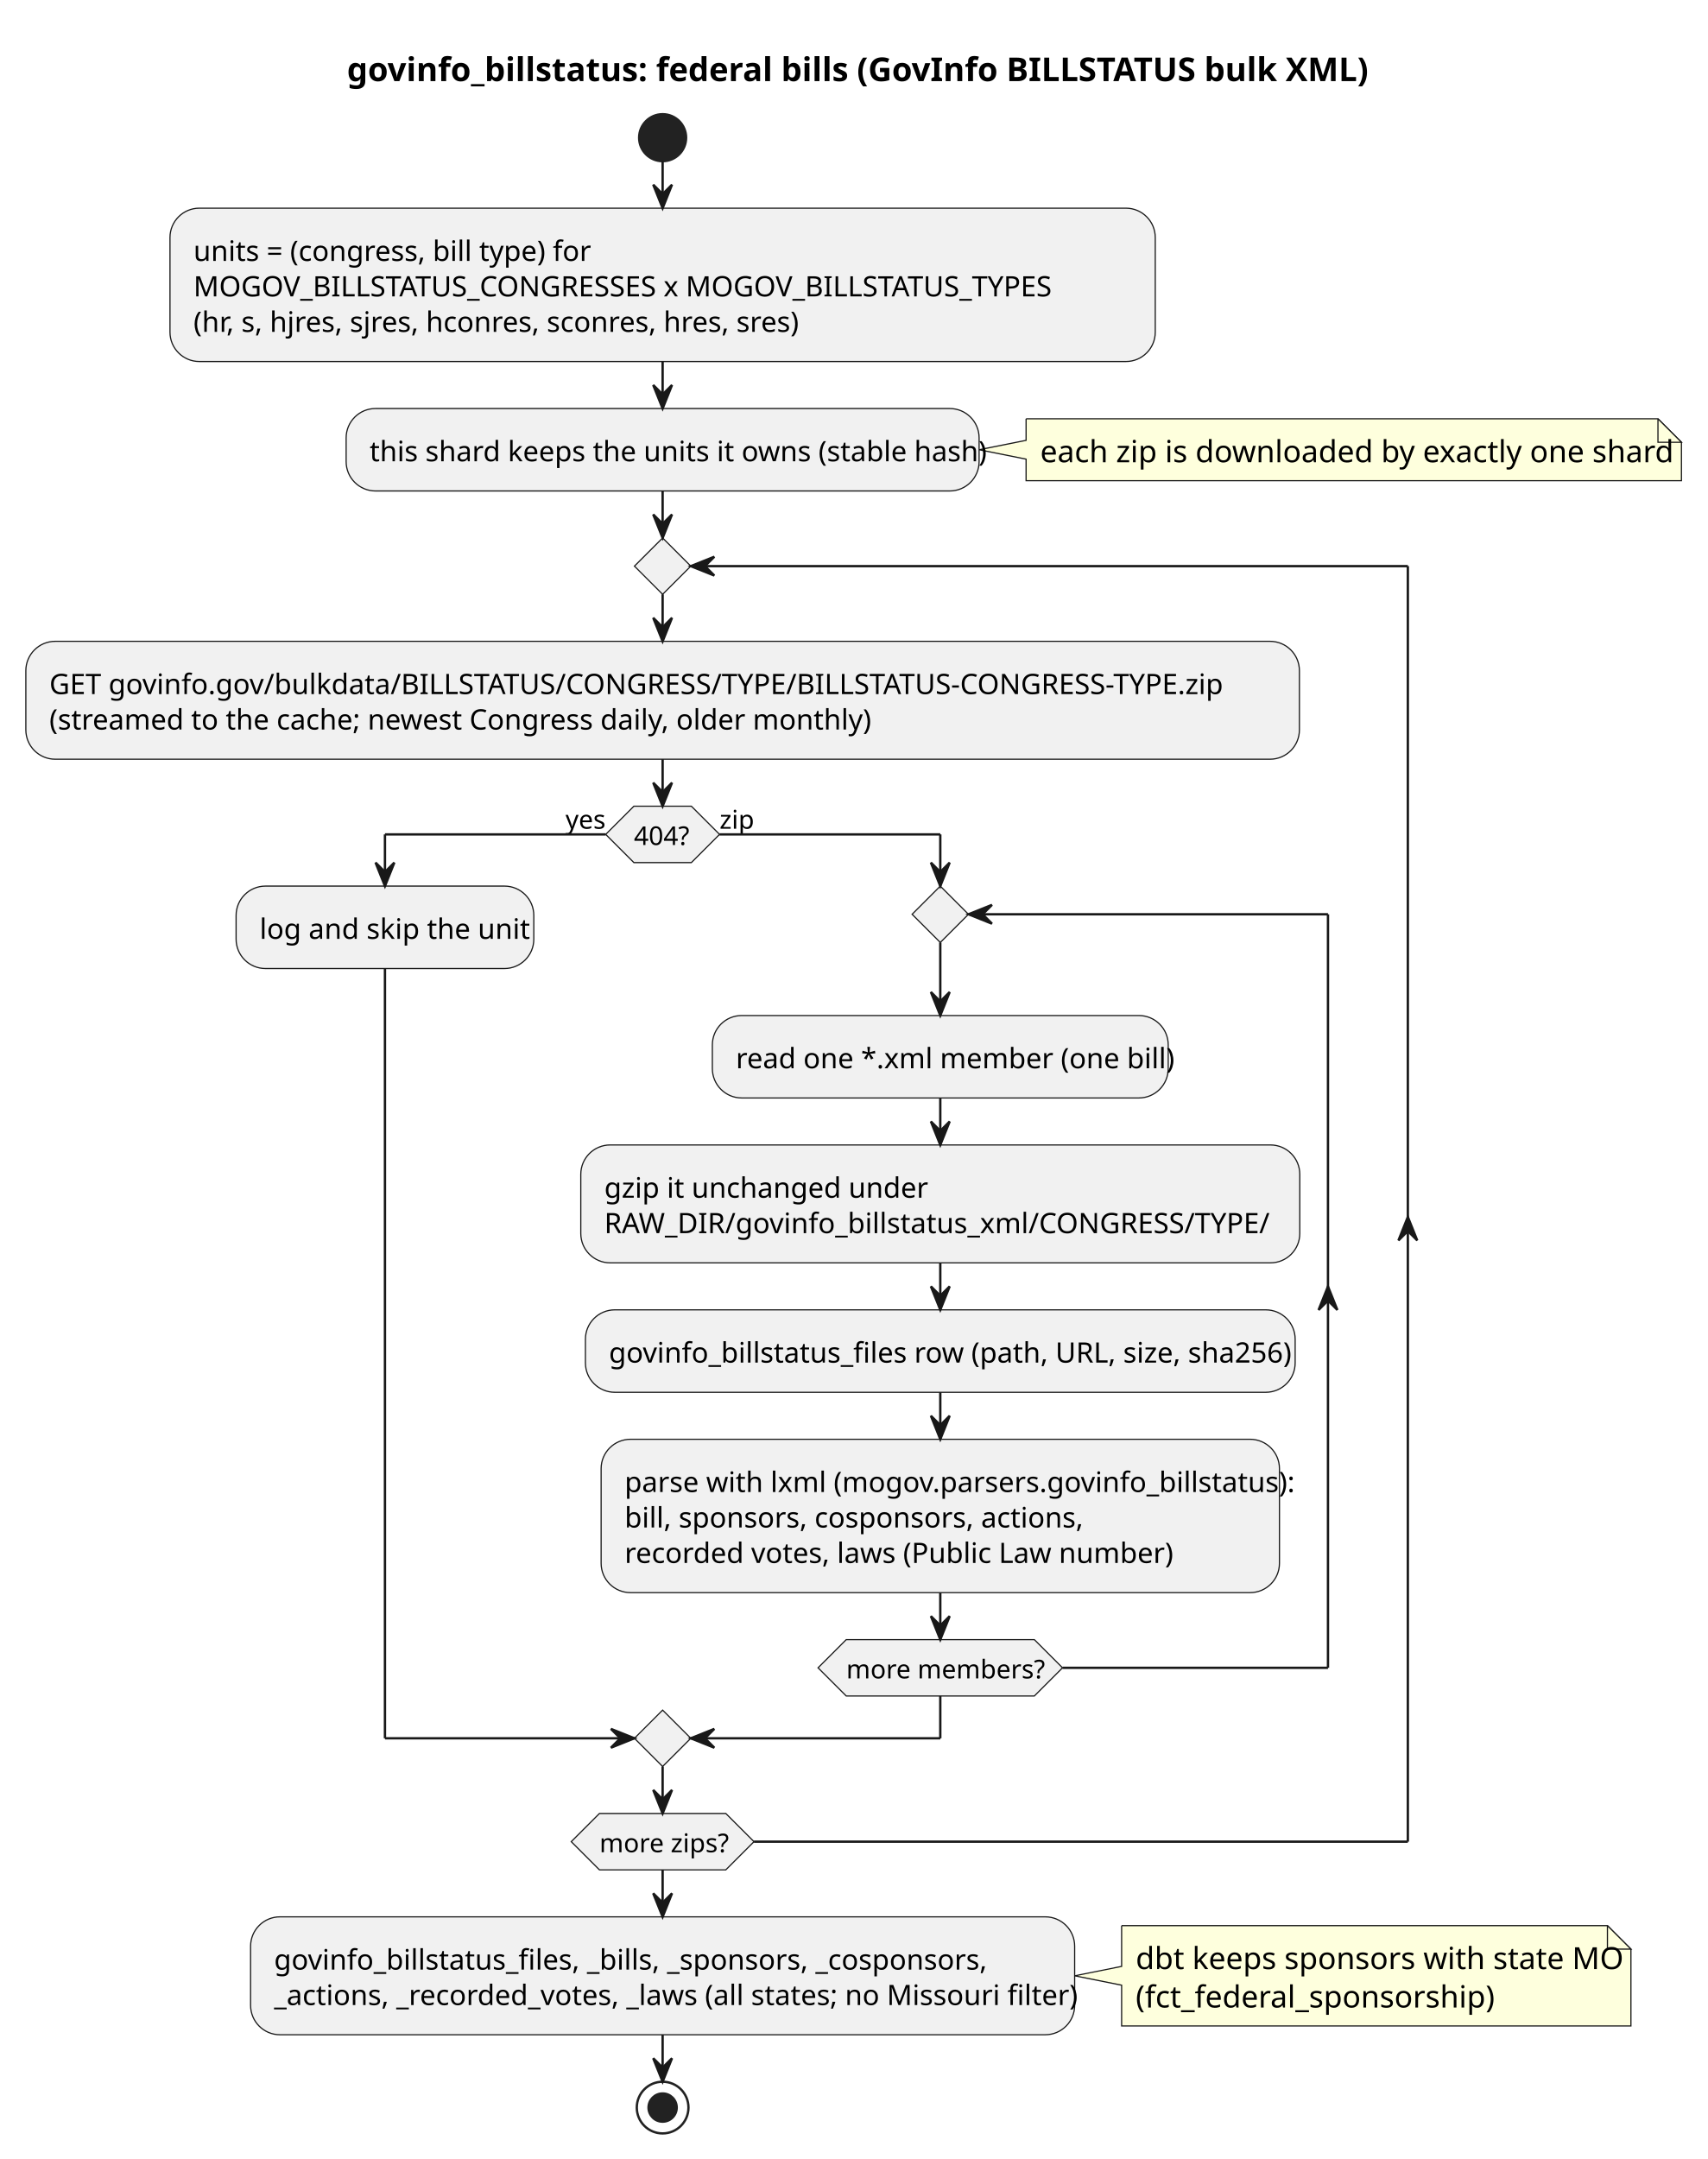
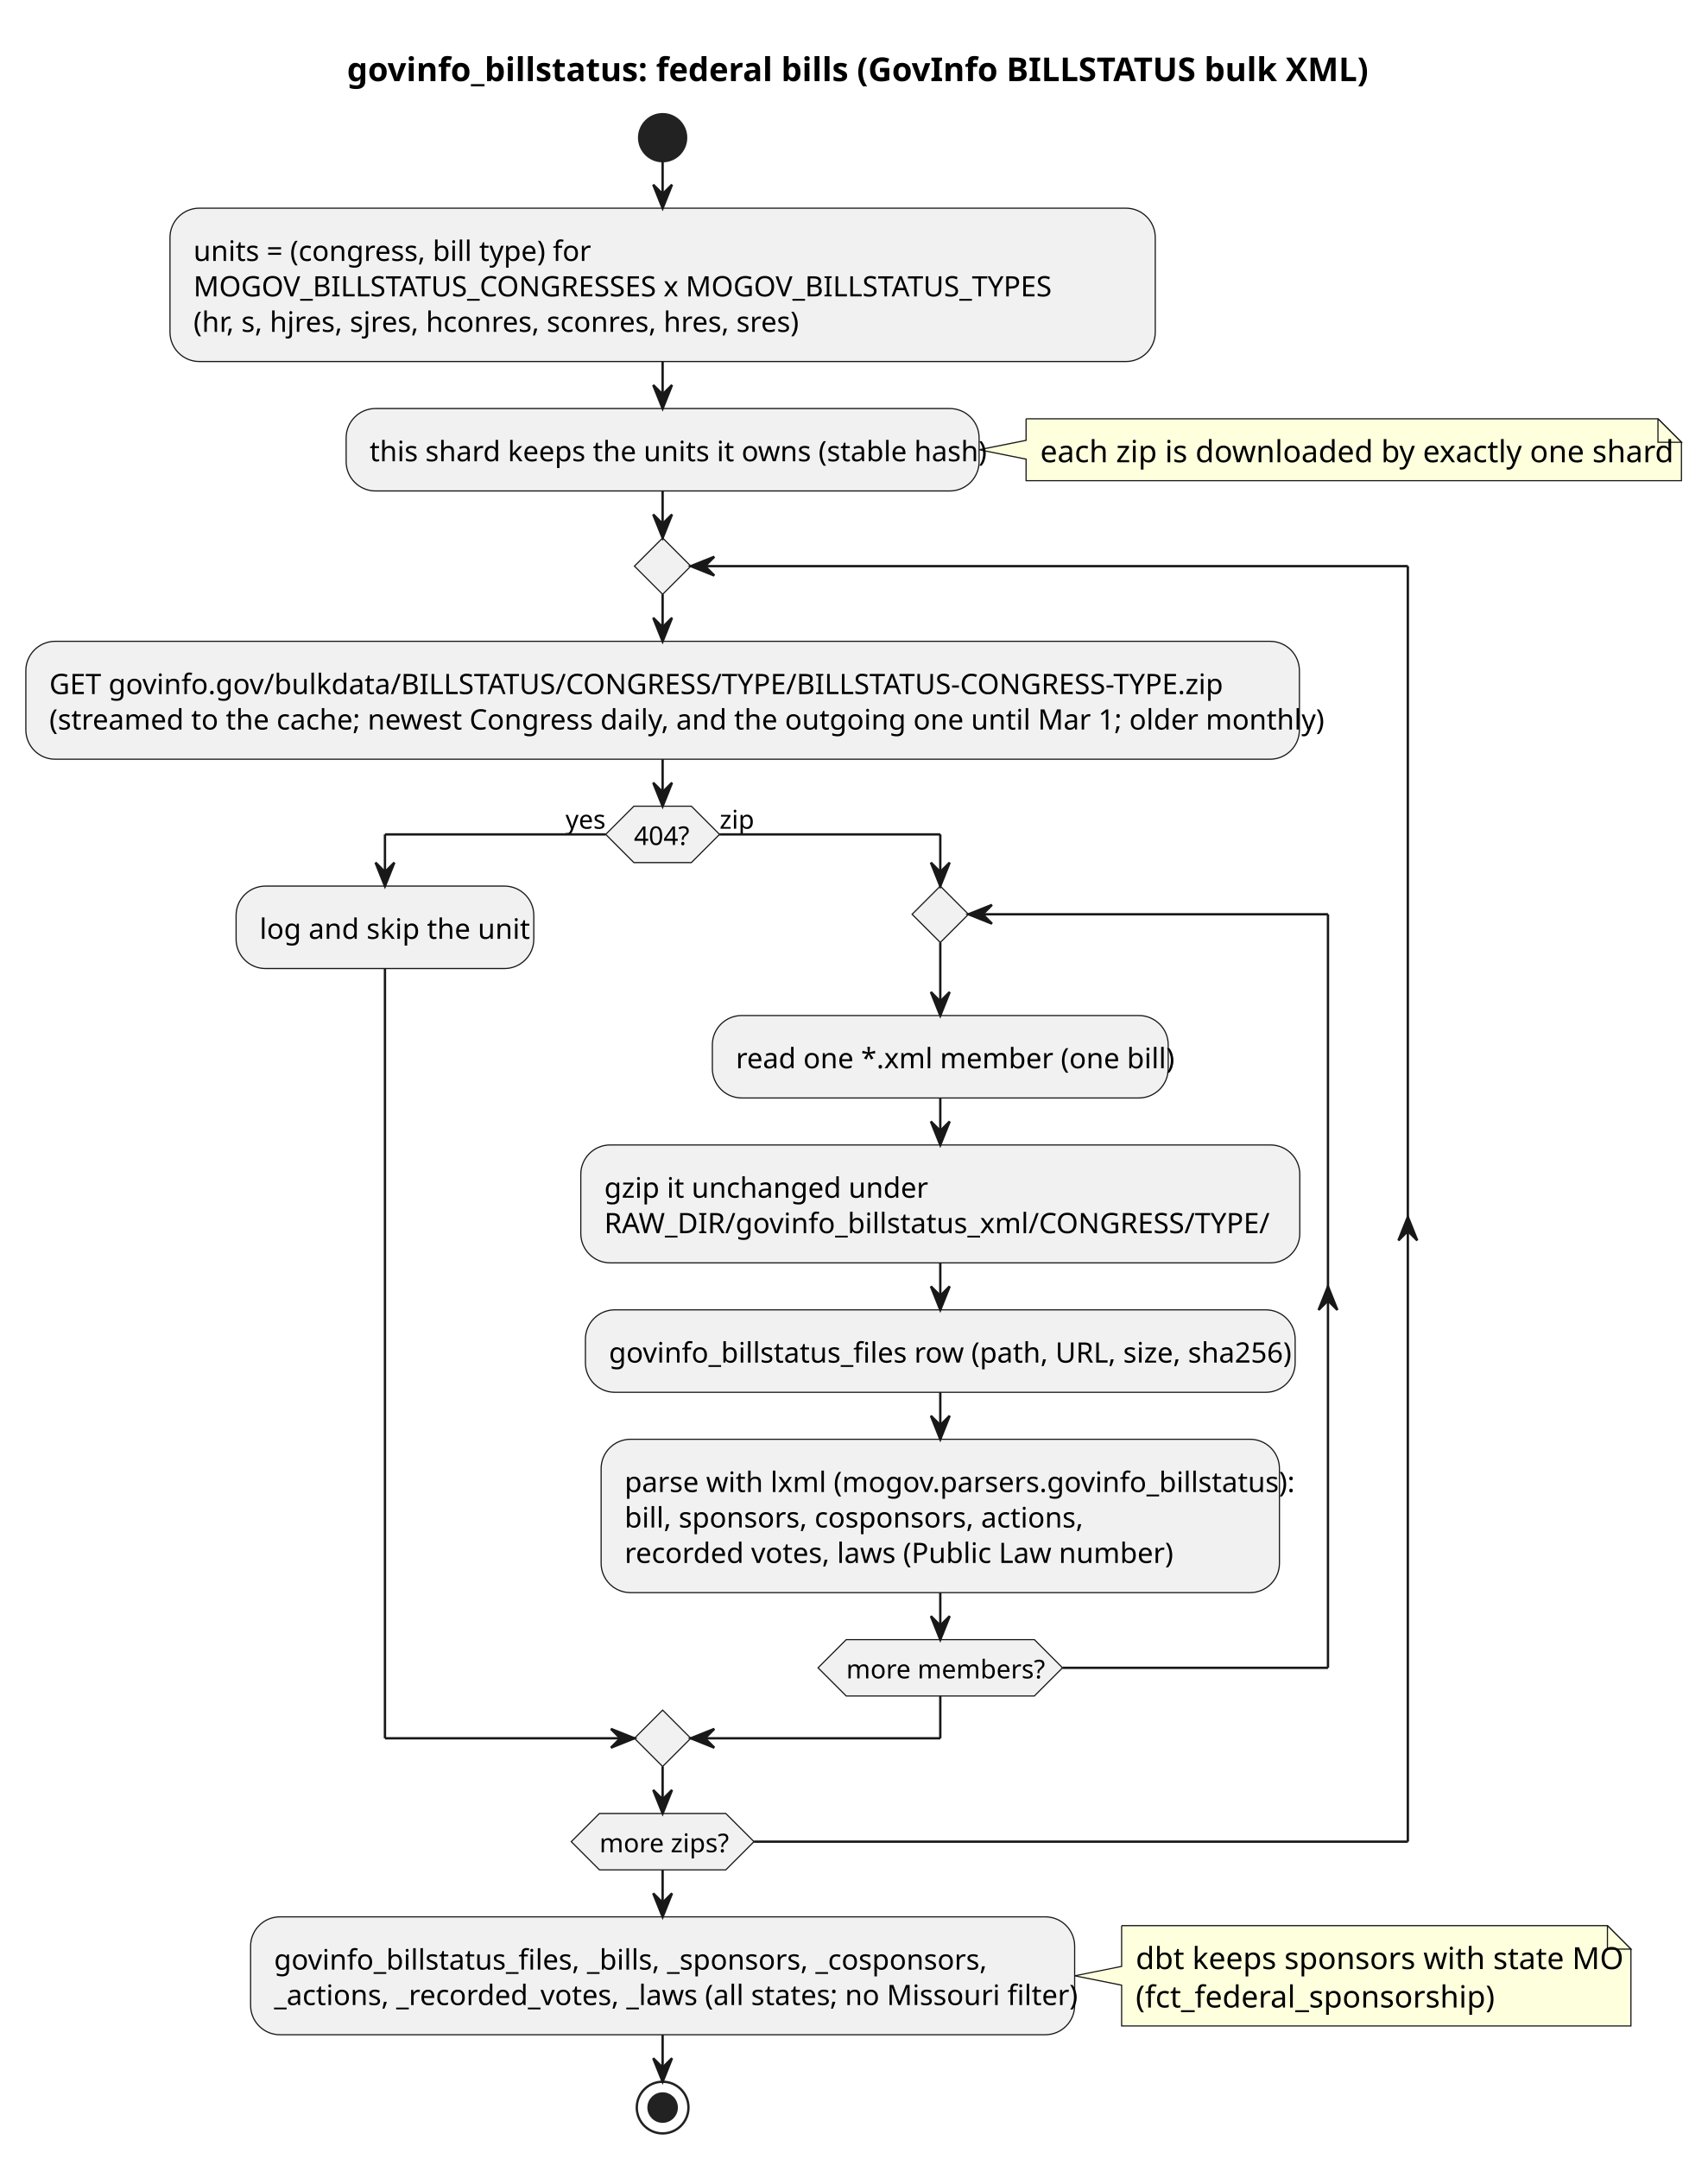
<svg xmlns="http://www.w3.org/2000/svg" contentStyleType="text/css" height="919px" preserveAspectRatio="none" style="width:727px;height:919px;background:#FFFFFF;" version="1.1" viewBox="0 0 727 919" width="727px" zoomAndPan="magnify">
  <defs />
  <g>
    <text fill="#000000" font-family="sans-serif" font-size="14" font-weight="bold" lengthAdjust="spacing" textLength="429.345" x="147.733" y="34.533">govinfo_billstatus: federal bills (GovInfo BILLSTATUS bulk XML)</text>
    <ellipse cx="282.085" cy="58.609" fill="#222222" rx="10" ry="10" style="stroke:#222222;stroke-width:1.0;" />
    <rect fill="#F1F1F1" height="65.281" rx="12.5" ry="12.5" style="stroke:#181818;stroke-width:0.5;" width="419.445" x="72.362" y="88.609" />
    <text fill="#000000" font-family="sans-serif" font-size="12" lengthAdjust="spacing" textLength="160.4" x="82.362" y="111.066">units = (congress, bill type) for</text>
    <text fill="#000000" font-family="sans-serif" font-size="12" lengthAdjust="spacing" textLength="399.445" x="82.362" y="126.16">MOGOV_BILLSTATUS_CONGRESSES x MOGOV_BILLSTATUS_TYPES</text>
    <text fill="#000000" font-family="sans-serif" font-size="12" lengthAdjust="spacing" textLength="253.406" x="82.362" y="141.254">(hr, s, hjres, sjres, hconres, sconres, hres, sres)</text>
    <path d="M436.816,178.262 L436.816,187.438 L416.816,191.438 L436.816,195.438 L436.816,204.613 A0,0 0 0 0 436.816,204.613 L715.811,204.613 A0,0 0 0 0 715.811,204.613 L715.811,188.262 L705.811,178.262 L436.816,178.262 A0,0 0 0 0 436.816,178.262 " fill="#FEFFDD" style="stroke:#181818;stroke-width:0.5;" />
    <path d="M705.811,178.262 L705.811,188.262 L715.811,188.262 L705.811,178.262 " fill="#FEFFDD" style="stroke:#181818;stroke-width:0.5;" />
    <text fill="#000000" font-family="sans-serif" font-size="13" lengthAdjust="spacing" textLength="257.994" x="442.816" y="196.757">each zip is downloaded by exactly one shard</text>
    <rect fill="#F1F1F1" height="35.094" rx="12.5" ry="12.5" style="stroke:#181818;stroke-width:0.5;" width="269.463" x="147.353" y="173.891" />
    <text fill="#000000" font-family="sans-serif" font-size="12" lengthAdjust="spacing" textLength="249.463" x="157.353" y="196.348">this shard keeps the units it owns (stable hash)</text>
    <rect fill="#F1F1F1" height="50.188" rx="12.5" ry="12.5" style="stroke:#181818;stroke-width:0.5;" width="542.17" x="11" y="272.984" />
    <text fill="#000000" font-family="sans-serif" font-size="12" lengthAdjust="spacing" textLength="522.17" x="21" y="295.441">GET govinfo.gov/bulkdata/BILLSTATUS/CONGRESS/TYPE/BILLSTATUS-CONGRESS-TYPE.zip</text>
-     <text fill="#000000" font-family="sans-serif" font-size="12" lengthAdjust="spacing" textLength="332.824" x="21" y="310.535">(streamed to the cache; newest Congress daily, older monthly)</text>
+     <text fill="#000000" font-family="sans-serif" font-size="12" lengthAdjust="spacing" textLength="511.617" x="21" y="310.535">(streamed to the cache; newest Congress daily, and the outgoing one until Mar 1; older monthly)</text>
    <polygon fill="#F1F1F1" points="269.85,343.172,294.32,343.172,306.32,355.172,294.32,367.172,269.85,367.172,257.85,355.172,269.85,343.172" style="stroke:#181818;stroke-width:0.5;" />
    <text fill="#000000" font-family="sans-serif" font-size="11" lengthAdjust="spacing" textLength="24.471" x="269.85" y="359.673">404?</text>
    <text fill="#000000" font-family="sans-serif" font-size="11" lengthAdjust="spacing" textLength="17.118" x="240.732" y="352.755">yes</text>
    <text fill="#000000" font-family="sans-serif" font-size="11" lengthAdjust="spacing" textLength="14.062" x="306.32" y="352.755">zip</text>
    <rect fill="#F1F1F1" height="35.094" rx="12.5" ry="12.5" style="stroke:#181818;stroke-width:0.5;" width="126.74" x="100.509" y="377.172" />
    <text fill="#000000" font-family="sans-serif" font-size="12" lengthAdjust="spacing" textLength="106.74" x="110.509" y="399.629">log and skip the unit</text>
    <rect fill="#F1F1F1" height="35.094" rx="12.5" ry="12.5" style="stroke:#181818;stroke-width:0.5;" width="194.07" x="303.256" y="432.266" />
    <text fill="#000000" font-family="sans-serif" font-size="12" lengthAdjust="spacing" textLength="174.07" x="313.256" y="454.723">read one *.xml member (one bill)</text>
    <rect fill="#F1F1F1" height="50.188" rx="12.5" ry="12.5" style="stroke:#181818;stroke-width:0.5;" width="306.084" x="247.249" y="487.359" />
    <text fill="#000000" font-family="sans-serif" font-size="12" lengthAdjust="spacing" textLength="128.098" x="257.249" y="509.816">gzip it unchanged under</text>
    <text fill="#000000" font-family="sans-serif" font-size="12" lengthAdjust="spacing" textLength="286.084" x="257.249" y="524.91">RAW_DIR/govinfo_billstatus_xml/CONGRESS/TYPE/</text>
    <rect fill="#F1F1F1" height="35.094" rx="12.5" ry="12.5" style="stroke:#181818;stroke-width:0.5;" width="302.141" x="249.221" y="557.547" />
    <text fill="#000000" font-family="sans-serif" font-size="12" lengthAdjust="spacing" textLength="282.141" x="259.221" y="580.004">govinfo_billstatus_files row (path, URL, size, sha256)</text>
    <rect fill="#F1F1F1" height="65.281" rx="12.5" ry="12.5" style="stroke:#181818;stroke-width:0.5;" width="288.769" x="255.906" y="612.641" />
    <text fill="#000000" font-family="sans-serif" font-size="12" lengthAdjust="spacing" textLength="268.769" x="265.906" y="635.098">parse with lxml (mogov.parsers.govinfo_billstatus):</text>
    <text fill="#000000" font-family="sans-serif" font-size="12" lengthAdjust="spacing" textLength="186.088" x="265.906" y="650.191">bill, sponsors, cosponsors, actions,</text>
    <text fill="#000000" font-family="sans-serif" font-size="12" lengthAdjust="spacing" textLength="223.43" x="265.906" y="665.285">recorded votes, laws (Public Law number)</text>
    <polygon fill="#F1F1F1" points="400.291,377.172,412.291,389.172,400.291,401.172,388.291,389.172,400.291,377.172" style="stroke:#181818;stroke-width:0.5;" />
    <polygon fill="#F1F1F1" points="360.252,697.922,440.33,697.922,452.33,709.922,440.33,721.922,360.252,721.922,348.252,709.922,360.252,697.922" style="stroke:#181818;stroke-width:0.5;" />
    <text fill="#000000" font-family="sans-serif" font-size="11" lengthAdjust="spacing" textLength="80.078" x="360.252" y="714.423">more members?</text>
    <polygon fill="#F1F1F1" points="282.085,727.922,294.085,739.922,282.085,751.922,270.085,739.922,282.085,727.922" style="stroke:#181818;stroke-width:0.5;" />
    <polygon fill="#F1F1F1" points="282.085,228.984,294.085,240.984,282.085,252.984,270.085,240.984,282.085,228.984" style="stroke:#181818;stroke-width:0.5;" />
    <polygon fill="#F1F1F1" points="255.186,771.922,308.983,771.922,320.983,783.922,308.983,795.922,255.186,795.922,243.186,783.922,255.186,771.922" style="stroke:#181818;stroke-width:0.5;" />
    <text fill="#000000" font-family="sans-serif" font-size="11" lengthAdjust="spacing" textLength="53.797" x="255.186" y="788.423">more zips?</text>
    <path d="M477.489,819.664 L477.489,837.016 L457.489,841.016 L477.489,845.016 L477.489,862.367 A0,0 0 0 0 477.489,862.367 L694.302,862.367 A0,0 0 0 0 694.302,862.367 L694.302,829.664 L684.302,819.664 L477.489,819.664 A0,0 0 0 0 477.489,819.664 " fill="#FEFFDD" style="stroke:#181818;stroke-width:0.5;" />
    <path d="M684.302,819.664 L684.302,829.664 L694.302,829.664 L684.302,819.664 " fill="#FEFFDD" style="stroke:#181818;stroke-width:0.5;" />
    <text fill="#000000" font-family="sans-serif" font-size="13" lengthAdjust="spacing" textLength="195.812" x="483.489" y="838.159">dbt keeps sponsors with state MO</text>
    <text fill="#000000" font-family="sans-serif" font-size="13" lengthAdjust="spacing" textLength="146.688" x="483.489" y="854.511">(fct_federal_sponsorship)</text>
    <rect fill="#F1F1F1" height="50.188" rx="12.5" ry="12.5" style="stroke:#181818;stroke-width:0.5;" width="350.809" x="106.681" y="815.922" />
    <text fill="#000000" font-family="sans-serif" font-size="12" lengthAdjust="spacing" textLength="294.158" x="116.681" y="838.379">govinfo_billstatus_files, _bills, _sponsors, _cosponsors,</text>
    <text fill="#000000" font-family="sans-serif" font-size="12" lengthAdjust="spacing" textLength="330.809" x="116.681" y="853.473">_actions, _recorded_votes, _laws (all states; no Missouri filter)</text>
    <ellipse cx="282.085" cy="897.109" fill="none" rx="11" ry="11" style="stroke:#222222;stroke-width:1.0;" />
    <ellipse cx="282.085" cy="897.109" fill="#222222" rx="6" ry="6" style="stroke:#222222;stroke-width:1.0;" />
    <line style="stroke:#181818;stroke-width:1.0;" x1="282.085" x2="282.085" y1="68.609" y2="88.609" />
    <polygon fill="#181818" points="278.085,78.609,282.085,88.609,286.085,78.609,282.085,82.609" style="stroke:#181818;stroke-width:1.0;" />
    <line style="stroke:#181818;stroke-width:1.0;" x1="282.085" x2="282.085" y1="153.891" y2="173.891" />
    <polygon fill="#181818" points="278.085,163.891,282.085,173.891,286.085,163.891,282.085,167.891" style="stroke:#181818;stroke-width:1.0;" />
    <line style="stroke:#181818;stroke-width:1.0;" x1="400.291" x2="400.291" y1="467.359" y2="487.359" />
    <polygon fill="#181818" points="396.291,477.359,400.291,487.359,404.291,477.359,400.291,481.359" style="stroke:#181818;stroke-width:1.0;" />
    <line style="stroke:#181818;stroke-width:1.0;" x1="400.291" x2="400.291" y1="537.547" y2="557.547" />
    <polygon fill="#181818" points="396.291,547.547,400.291,557.547,404.291,547.547,400.291,551.547" style="stroke:#181818;stroke-width:1.0;" />
    <line style="stroke:#181818;stroke-width:1.0;" x1="400.291" x2="400.291" y1="592.641" y2="612.641" />
    <polygon fill="#181818" points="396.291,602.641,400.291,612.641,404.291,602.641,400.291,606.641" style="stroke:#181818;stroke-width:1.0;" />
    <line style="stroke:#181818;stroke-width:1.0;" x1="400.291" x2="400.291" y1="401.172" y2="432.266" />
    <polygon fill="#181818" points="396.291,422.266,400.291,432.266,404.291,422.266,400.291,426.266" style="stroke:#181818;stroke-width:1.0;" />
    <line style="stroke:#181818;stroke-width:1.0;" x1="452.33" x2="565.333" y1="709.922" y2="709.922" />
    <polygon fill="#181818" points="561.333,557.594,565.333,547.594,569.333,557.594,565.333,553.594" style="stroke:#181818;stroke-width:1.0;" />
    <line style="stroke:#181818;stroke-width:1.0;" x1="565.333" x2="565.333" y1="389.172" y2="709.922" />
    <line style="stroke:#181818;stroke-width:1.0;" x1="565.333" x2="412.291" y1="389.172" y2="389.172" />
    <polygon fill="#181818" points="422.291,385.172,412.291,389.172,422.291,393.172,418.291,389.172" style="stroke:#181818;stroke-width:1.0;" />
    <line style="stroke:#181818;stroke-width:1.0;" x1="400.291" x2="400.291" y1="677.922" y2="697.922" />
    <polygon fill="#181818" points="396.291,687.922,400.291,697.922,404.291,687.922,400.291,691.922" style="stroke:#181818;stroke-width:1.0;" />
    <line style="stroke:#181818;stroke-width:1.0;" x1="257.85" x2="163.879" y1="355.172" y2="355.172" />
    <line style="stroke:#181818;stroke-width:1.0;" x1="163.879" x2="163.879" y1="355.172" y2="377.172" />
    <polygon fill="#181818" points="159.879,367.172,163.879,377.172,167.879,367.172,163.879,371.172" style="stroke:#181818;stroke-width:1.0;" />
    <line style="stroke:#181818;stroke-width:1.0;" x1="306.32" x2="400.291" y1="355.172" y2="355.172" />
    <line style="stroke:#181818;stroke-width:1.0;" x1="400.291" x2="400.291" y1="355.172" y2="377.172" />
    <polygon fill="#181818" points="396.291,367.172,400.291,377.172,404.291,367.172,400.291,371.172" style="stroke:#181818;stroke-width:1.0;" />
    <line style="stroke:#181818;stroke-width:1.0;" x1="163.879" x2="163.879" y1="412.266" y2="739.922" />
    <line style="stroke:#181818;stroke-width:1.0;" x1="163.879" x2="270.085" y1="739.922" y2="739.922" />
    <polygon fill="#181818" points="260.085,735.922,270.085,739.922,260.085,743.922,264.085,739.922" style="stroke:#181818;stroke-width:1.0;" />
    <line style="stroke:#181818;stroke-width:1.0;" x1="400.291" x2="400.291" y1="721.922" y2="739.922" />
    <line style="stroke:#181818;stroke-width:1.0;" x1="400.291" x2="294.085" y1="739.922" y2="739.922" />
    <polygon fill="#181818" points="304.085,735.922,294.085,739.922,304.085,743.922,300.085,739.922" style="stroke:#181818;stroke-width:1.0;" />
    <line style="stroke:#181818;stroke-width:1.0;" x1="282.085" x2="282.085" y1="323.172" y2="343.172" />
    <polygon fill="#181818" points="278.085,333.172,282.085,343.172,286.085,333.172,282.085,337.172" style="stroke:#181818;stroke-width:1.0;" />
    <line style="stroke:#181818;stroke-width:1.0;" x1="282.085" x2="282.085" y1="252.984" y2="272.984" />
    <polygon fill="#181818" points="278.085,262.984,282.085,272.984,286.085,262.984,282.085,266.984" style="stroke:#181818;stroke-width:1.0;" />
    <line style="stroke:#181818;stroke-width:1.0;" x1="320.983" x2="599.333" y1="783.922" y2="783.922" />
    <polygon fill="#181818" points="595.333,528,599.333,518,603.333,528,599.333,524" style="stroke:#181818;stroke-width:1.0;" />
    <line style="stroke:#181818;stroke-width:1.0;" x1="599.333" x2="599.333" y1="240.984" y2="783.922" />
    <line style="stroke:#181818;stroke-width:1.0;" x1="599.333" x2="294.085" y1="240.984" y2="240.984" />
    <polygon fill="#181818" points="304.085,236.984,294.085,240.984,304.085,244.984,300.085,240.984" style="stroke:#181818;stroke-width:1.0;" />
    <line style="stroke:#181818;stroke-width:1.0;" x1="282.085" x2="282.085" y1="751.922" y2="771.922" />
    <polygon fill="#181818" points="278.085,761.922,282.085,771.922,286.085,761.922,282.085,765.922" style="stroke:#181818;stroke-width:1.0;" />
    <line style="stroke:#181818;stroke-width:1.0;" x1="282.085" x2="282.085" y1="208.984" y2="228.984" />
    <polygon fill="#181818" points="278.085,218.984,282.085,228.984,286.085,218.984,282.085,222.984" style="stroke:#181818;stroke-width:1.0;" />
    <line style="stroke:#181818;stroke-width:1.0;" x1="282.085" x2="282.085" y1="795.922" y2="815.922" />
    <polygon fill="#181818" points="278.085,805.922,282.085,815.922,286.085,805.922,282.085,809.922" style="stroke:#181818;stroke-width:1.0;" />
    <line style="stroke:#181818;stroke-width:1.0;" x1="282.085" x2="282.085" y1="866.109" y2="886.109" />
    <polygon fill="#181818" points="278.085,876.109,282.085,886.109,286.085,876.109,282.085,880.109" style="stroke:#181818;stroke-width:1.0;" />
  </g>
</svg>
